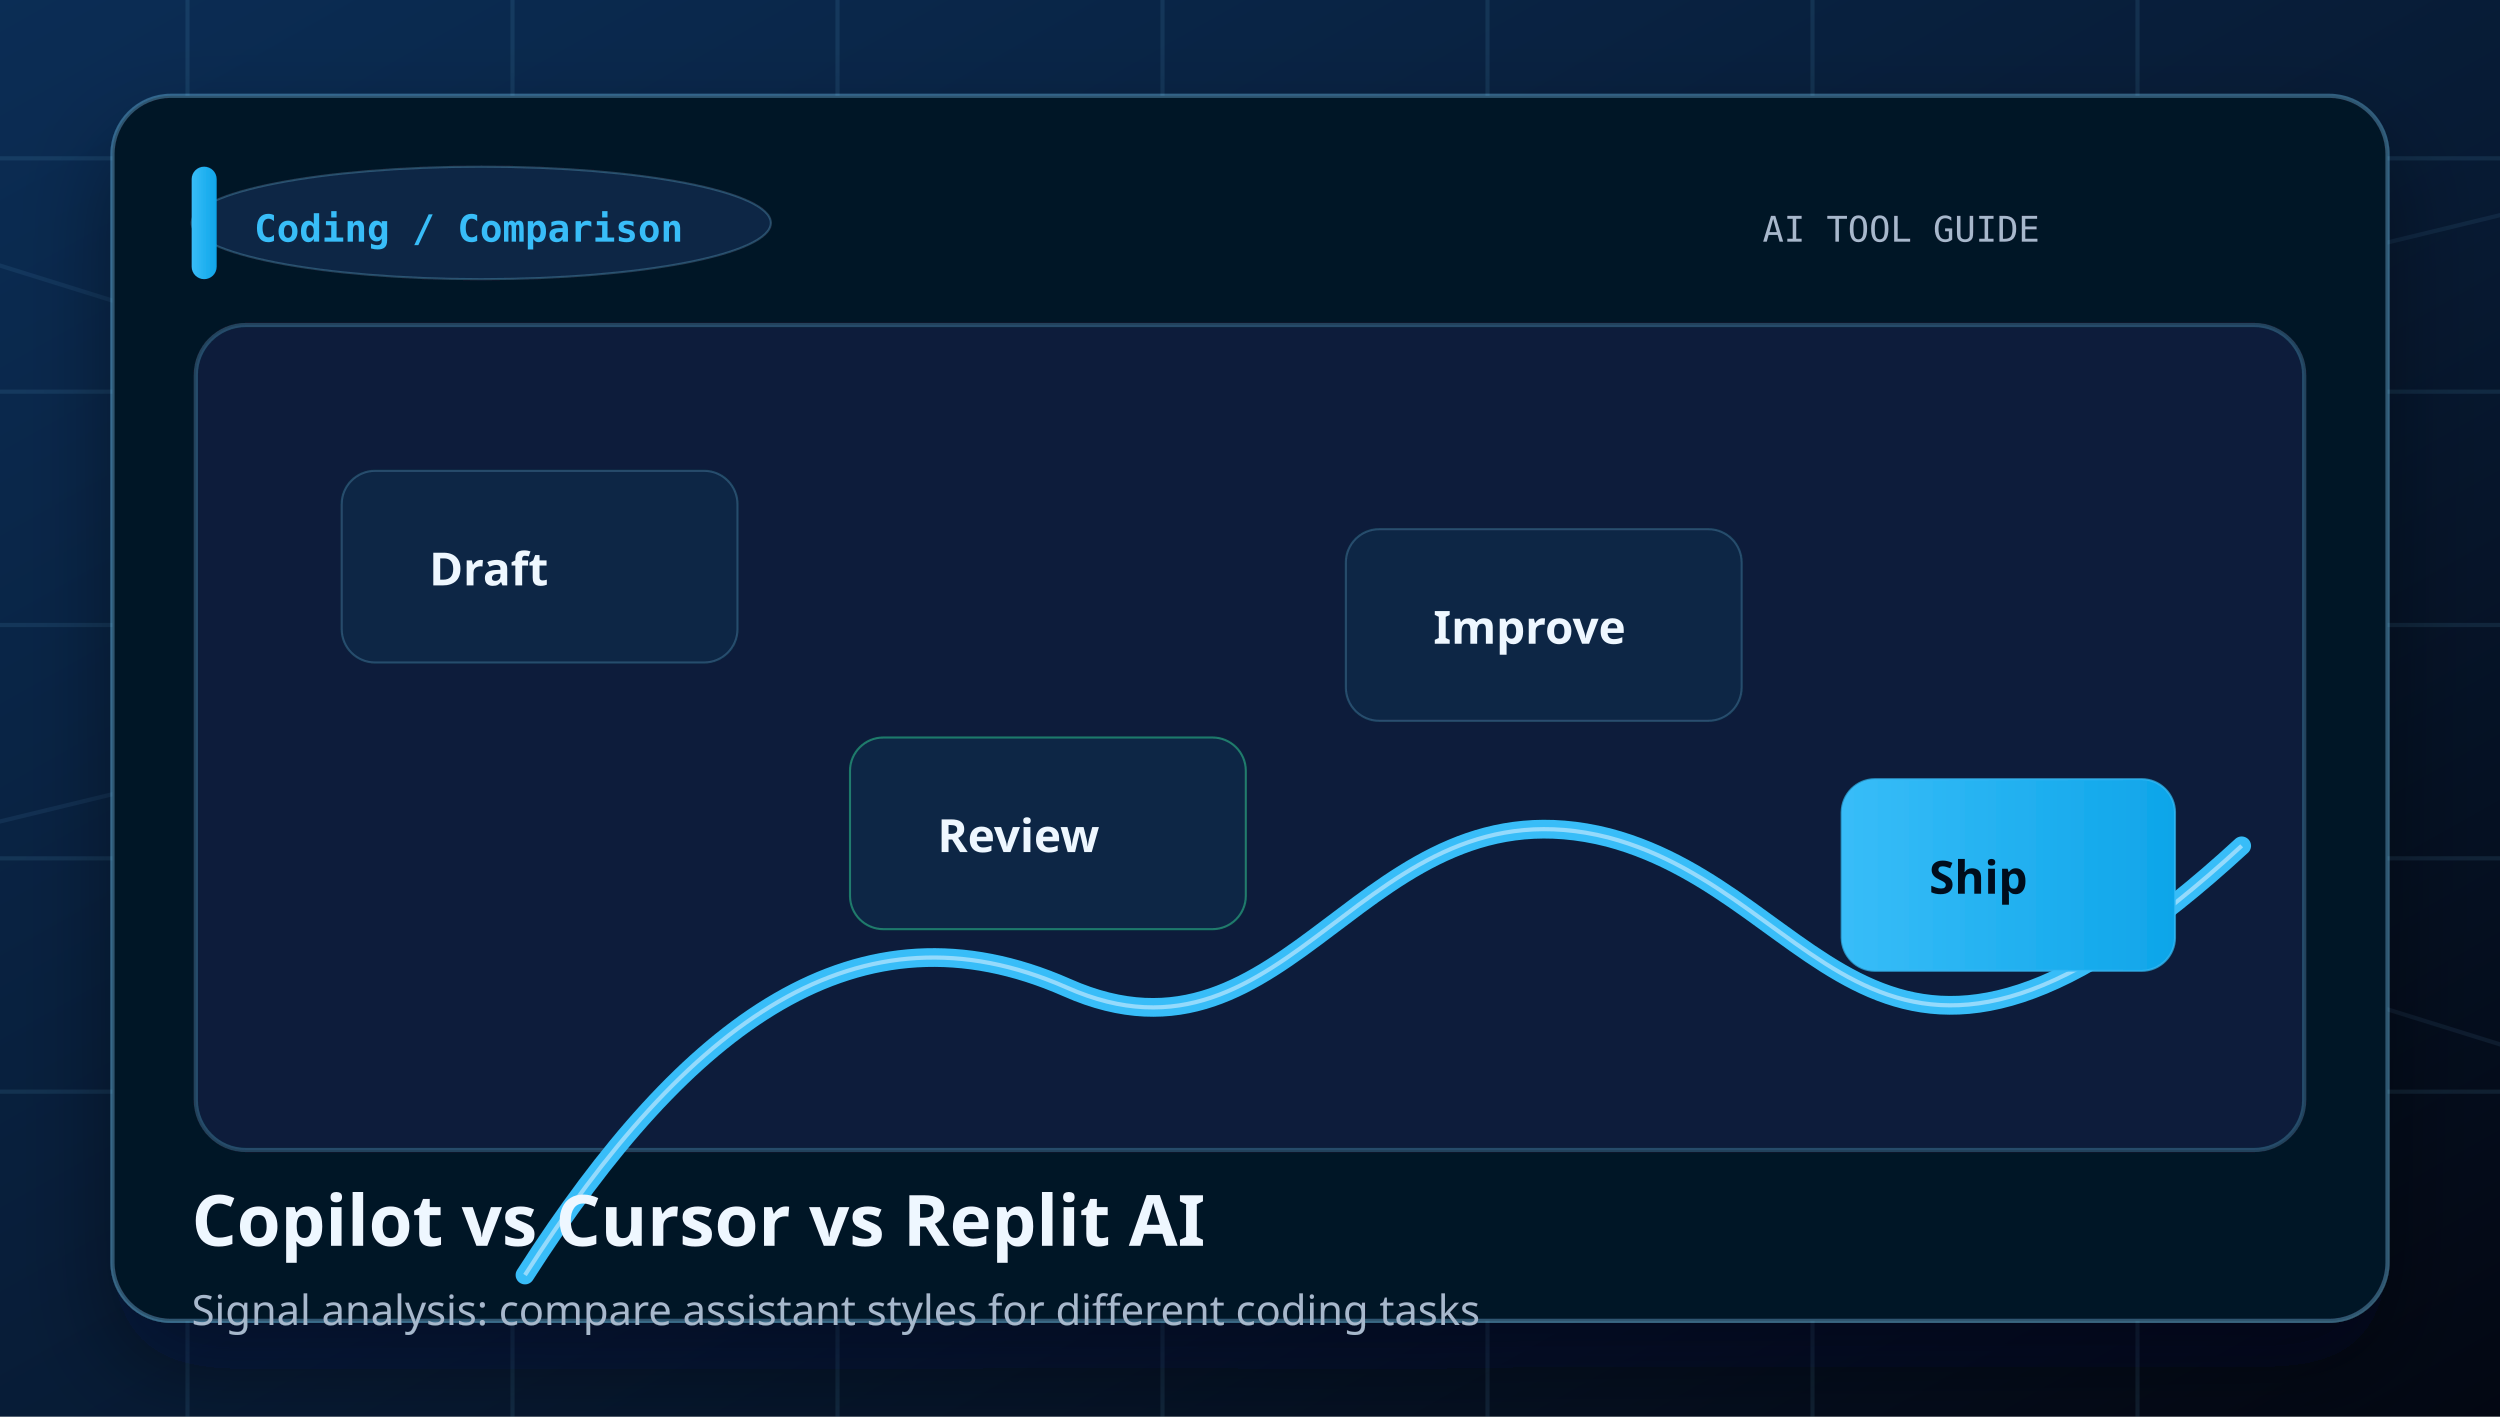
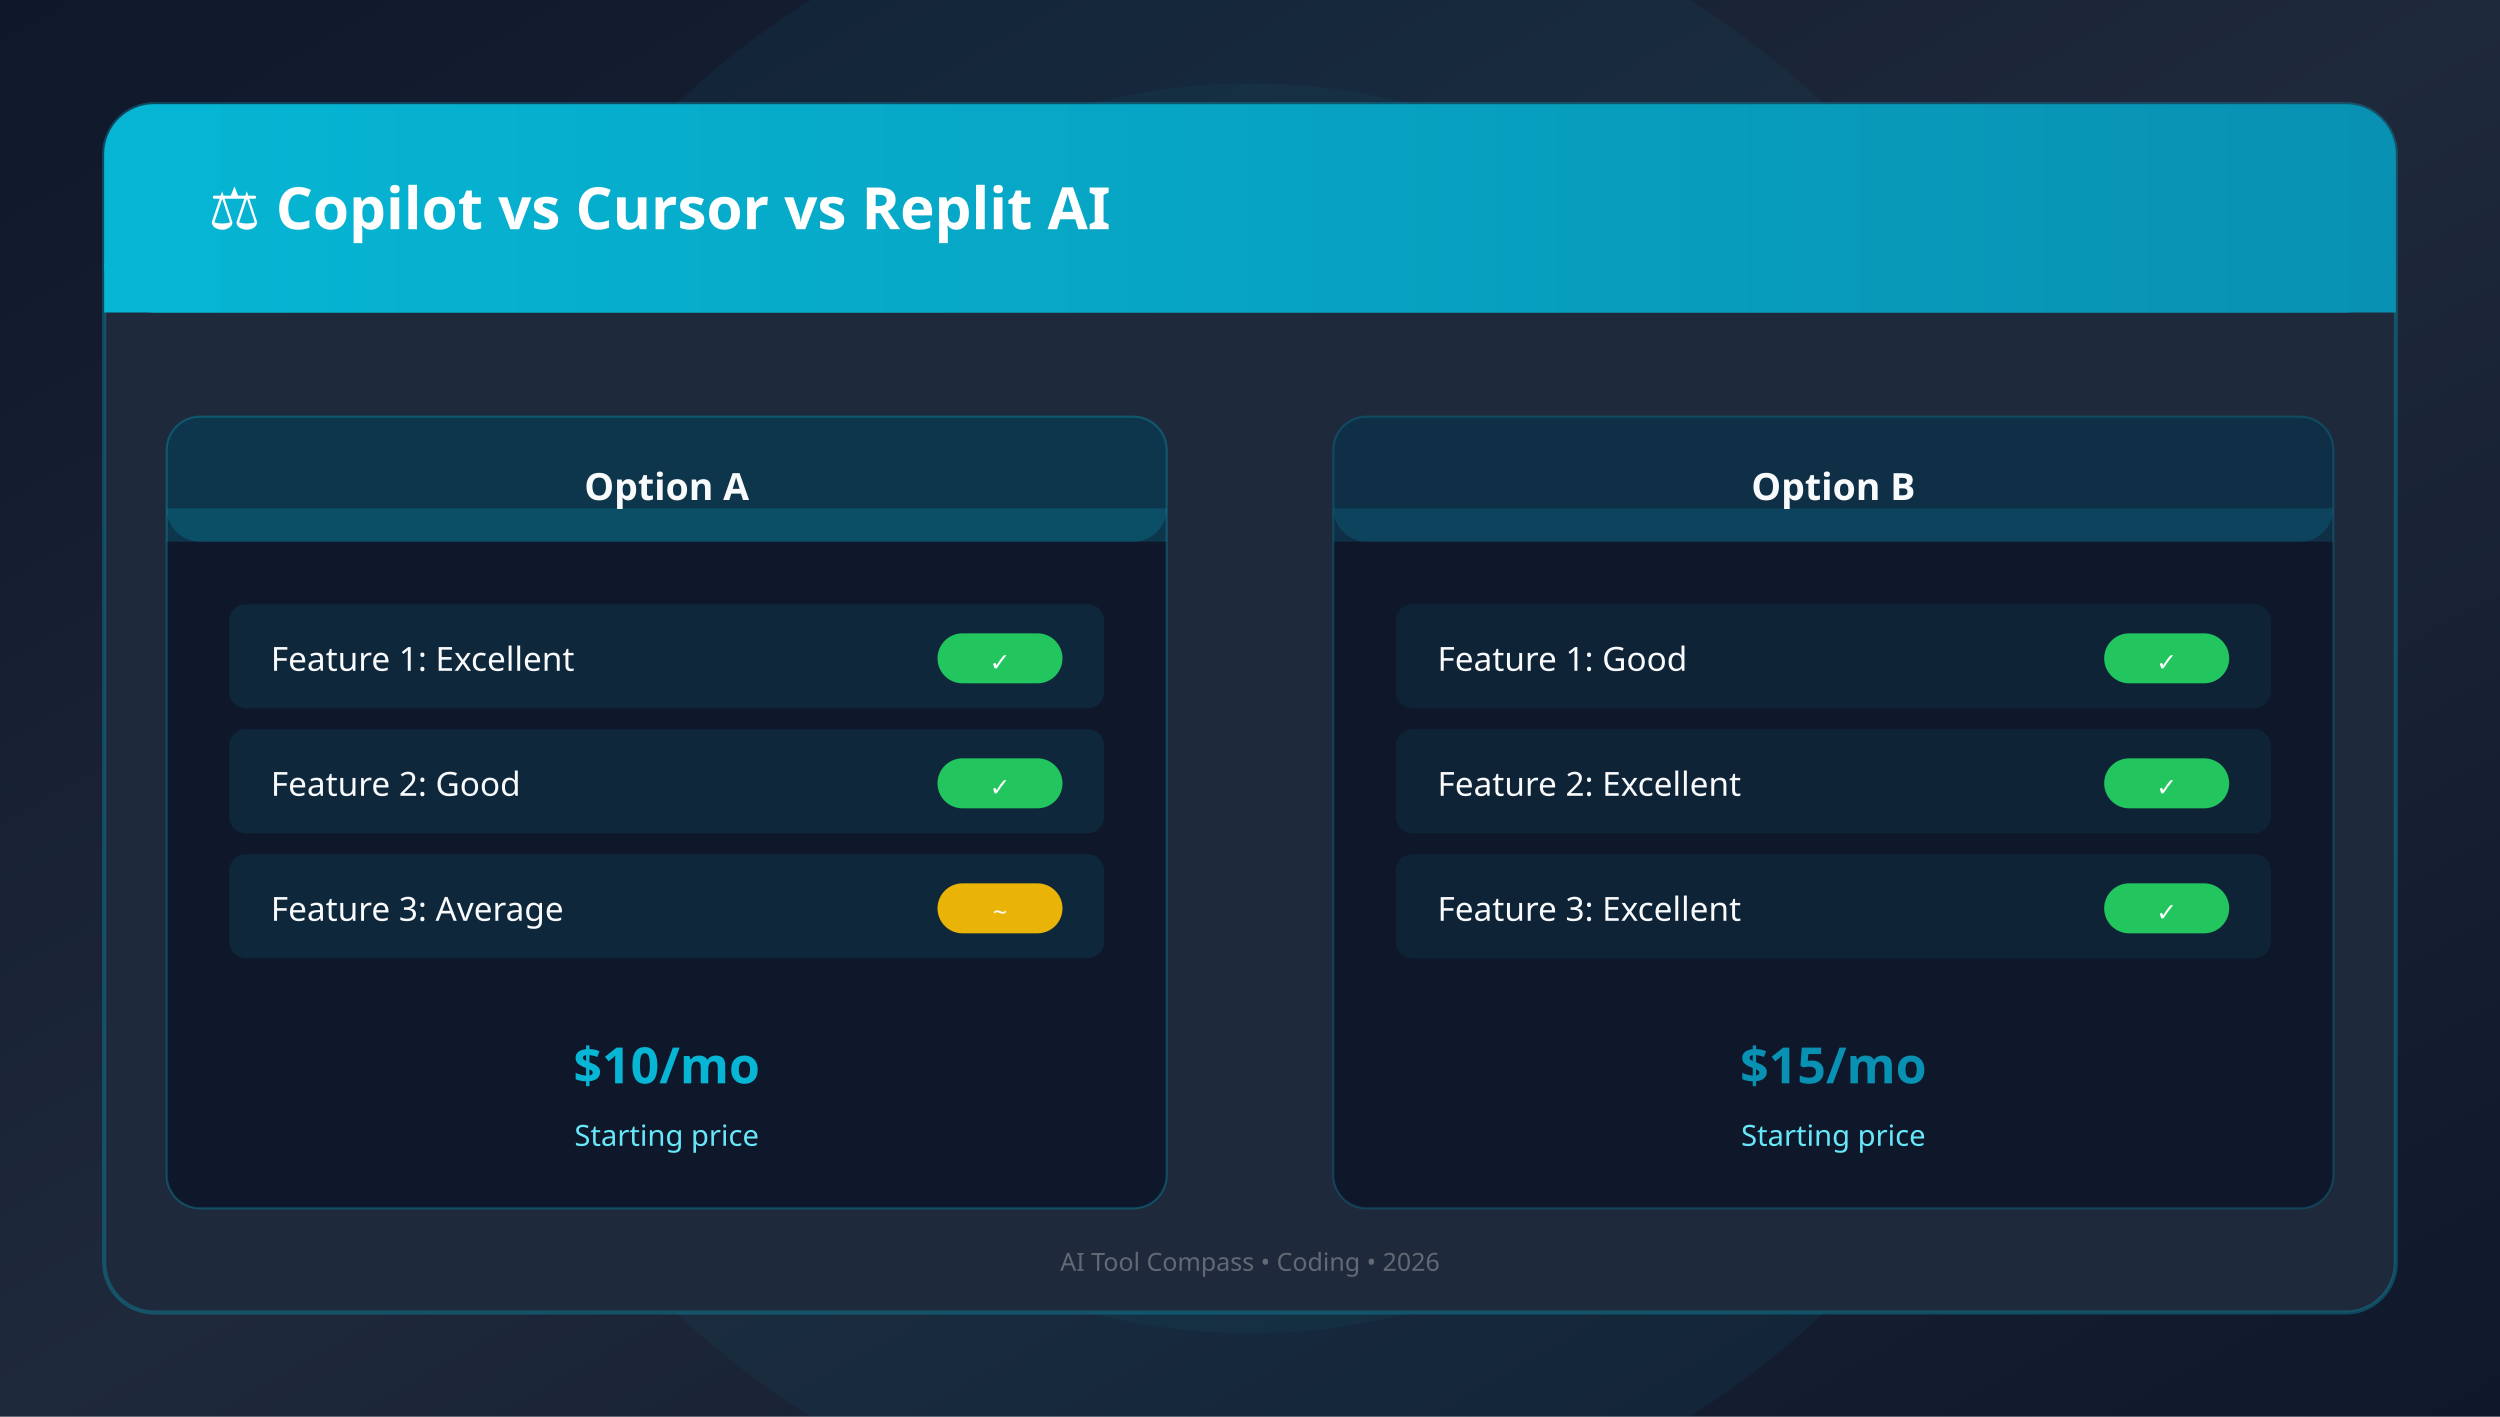
<svg xmlns="http://www.w3.org/2000/svg" width="1200" height="680" viewBox="0 0 1200 680" role="img" aria-labelledby="title desc">
  <defs>
-     <linearGradient id="articleBg" x1="0" x2="1" y1="0" y2="1">
-       <stop offset="0" stop-color="#0b2d55" />
-       <stop offset=".56" stop-color="#071a33" />
-       <stop offset="1" stop-color="#030712" />
+     <linearGradient id="bg" x1="0" x2="1" y1="0" y2="1">
+       <stop offset="0" stop-color="#0f172a" />
+       <stop offset="0.5" stop-color="#1e293b" />
+       <stop offset="1" stop-color="#0f172a" />
    </linearGradient>
-     <linearGradient id="articleAccent" x1="0" x2="1">
-       <stop offset="0" stop-color="#38bdf8" />
-       <stop offset="1" stop-color="#0ea5e9" />
+     <linearGradient id="accent" x1="0" x2="1">
+       <stop offset="0" stop-color="#06b6d4" />
+       <stop offset="1" stop-color="#0891b2" />
    </linearGradient>
-     <filter id="articleShadow" x="-20%" y="-20%" width="140%" height="140%">
-       <feDropShadow dx="0" dy="22" stdDeviation="22" flood-color="#020617" flood-opacity=".42" />
-     </filter>
  </defs>
-   <rect width="1200" height="680" fill="url(#articleBg)" />
-   <path d="M0 76h1200M0 188h1200M0 300h1200M0 412h1200M0 524h1200M90 0v680M246 0v680M402 0v680M558 0v680M714 0v680M870 0v680M1026 0v680" stroke="#7dd3fc" stroke-width="2" opacity=".10" />
-   <path d="M-24 120L1260 520M-40 404L1230 96" stroke="#7dd3fc" stroke-width="2" stroke-opacity=".08" />
-   <g filter="url(#articleShadow)">
-     <rect x="54" y="46" width="1092" height="588" rx="28" fill="#061426" stroke="#7dd3fc" stroke-opacity=".34" stroke-width="2" />
-     <rect x="92" y="80" width="278" height="54" rx="999" fill="#0f2745" stroke="#7dd3fc" stroke-opacity=".26" />
-     <rect x="92" y="80" width="12" height="54" rx="6" fill="url(#articleAccent)" />
-     <text x="122" y="116" font-family="Cascadia Mono,Consolas,monospace" font-size="18" font-weight="800" fill="#38bdf8">Coding / Comparison</text>
-     <text x="846" y="116" font-family="Cascadia Mono,Consolas,monospace" font-size="17" fill="#a7b8cc">AI TOOL GUIDE</text>
-     <g transform="translate(94 156)">
-       <rect width="1012" height="396" rx="24" fill="#081f3a" stroke="#7dd3fc" stroke-opacity=".25" stroke-width="2" />
-       <path d="M158 456C236 334 318 274 418 318C526 366 560 216 678 246C784 274 808 410 982 250" fill="none" stroke="#38bdf8" stroke-width="9" stroke-linecap="round" />
-       <path d="M158 456C236 334 318 274 418 318C526 366 560 216 678 246C784 274 808 410 982 250" fill="none" stroke="#e0f2fe" stroke-width="2" stroke-opacity=".55" />
-       <g font-family="Segoe UI,Trebuchet MS,sans-serif" font-size="22" font-weight="800">
-         <rect x="70" y="70" width="190" height="92" rx="16" fill="#0f2745" stroke="#7dd3fc" stroke-opacity=".24" />
-         <text x="112" y="125" fill="#eef7ff">Draft</text>
-         <rect x="314" y="198" width="190" height="92" rx="16" fill="#0f2745" stroke="#34d399" stroke-opacity=".50" />
-         <text x="356" y="253" fill="#eef7ff">Review</text>
-         <rect x="552" y="98" width="190" height="92" rx="16" fill="#0f2745" stroke="#7dd3fc" stroke-opacity=".24" />
-         <text x="594" y="153" fill="#eef7ff">Improve</text>
-         <rect x="790" y="218" width="160" height="92" rx="16" fill="url(#articleAccent)" stroke="#38bdf8" stroke-opacity=".70" />
-         <text x="832" y="273" fill="#03101f">Ship</text>
-       </g>
+   <rect width="1200" height="680" fill="url(#bg)" />
+   <circle cx="600" cy="340" r="400" fill="#06b6d4" opacity="0.05" />
+   <circle cx="600" cy="340" r="300" fill="#06b6d4" opacity="0.05" />
+   <circle cx="600" cy="340" r="200" fill="#06b6d4" opacity="0.05" />
+   <rect x="50" y="50" width="1100" height="580" rx="24" fill="#1e293b" stroke="#06b6d4" stroke-opacity="0.3" stroke-width="2" />
+   <rect x="50" y="50" width="1100" height="100" rx="24" fill="url(#accent)" />
+   <rect x="50" y="126" width="1100" height="24" fill="url(#accent)" />
+   <text x="100" y="110" font-family="system-ui,sans-serif" font-size="28" font-weight="700" fill="#fff">⚖️ Copilot vs Cursor vs Replit AI</text>
+   <g transform="translate(80, 200)">
+     <rect width="480" height="380" rx="16" fill="#0f172a" stroke="#06b6d4" stroke-opacity="0.3" stroke-width="1" />
+     <rect width="480" height="60" rx="16" fill="#06b6d4" opacity="0.2" />
+     <rect y="44" width="480" height="16" fill="#06b6d4" opacity="0.2" />
+     <text x="240" y="40" font-family="system-ui,sans-serif" font-size="18" font-weight="600" fill="#f8fafc" text-anchor="middle">Option A</text>
+     <g transform="translate(30, 90)">
+       <rect width="420" height="50" rx="8" fill="#06b6d4" opacity="0.1" />
+       <text x="20" y="32" font-family="system-ui,sans-serif" font-size="16" fill="#f8fafc">Feature 1: Excellent</text>
+       <rect x="340" y="14" width="60" height="24" rx="12" fill="#22c55e" />
+       <text x="370" y="32" font-family="system-ui,sans-serif" font-size="12" fill="#fff" text-anchor="middle">✓</text>
    </g>
-     <text x="92" y="598" font-family="Segoe UI,Trebuchet MS,sans-serif" font-size="34" font-weight="800" fill="#eef7ff">Copilot vs Cursor vs Replit AI</text>
-     <text x="92" y="636" font-family="Segoe UI,Trebuchet MS,sans-serif" font-size="20" fill="#a7b8cc">Signal analysis: compare assistant styles for different coding tasks</text>
+     <g transform="translate(30, 150)">
+       <rect width="420" height="50" rx="8" fill="#06b6d4" opacity="0.1" />
+       <text x="20" y="32" font-family="system-ui,sans-serif" font-size="16" fill="#f8fafc">Feature 2: Good</text>
+       <rect x="340" y="14" width="60" height="24" rx="12" fill="#22c55e" />
+       <text x="370" y="32" font-family="system-ui,sans-serif" font-size="12" fill="#fff" text-anchor="middle">✓</text>
+     </g>
+     <g transform="translate(30, 210)">
+       <rect width="420" height="50" rx="8" fill="#06b6d4" opacity="0.1" />
+       <text x="20" y="32" font-family="system-ui,sans-serif" font-size="16" fill="#f8fafc">Feature 3: Average</text>
+       <rect x="340" y="14" width="60" height="24" rx="12" fill="#eab308" />
+       <text x="370" y="32" font-family="system-ui,sans-serif" font-size="12" fill="#fff" text-anchor="middle">~</text>
+     </g>
+     <text x="240" y="320" font-family="system-ui,sans-serif" font-size="24" font-weight="700" fill="#06b6d4" text-anchor="middle">$10/mo</text>
+     <text x="240" y="350" font-family="system-ui,sans-serif" font-size="14" fill="#67e8f9" text-anchor="middle">Starting price</text>
  </g>
+   <g transform="translate(640, 200)">
+     <rect width="480" height="380" rx="16" fill="#0f172a" stroke="#0891b2" stroke-opacity="0.3" stroke-width="1" />
+     <rect width="480" height="60" rx="16" fill="#0891b2" opacity="0.2" />
+     <rect y="44" width="480" height="16" fill="#0891b2" opacity="0.2" />
+     <text x="240" y="40" font-family="system-ui,sans-serif" font-size="18" font-weight="600" fill="#f8fafc" text-anchor="middle">Option B</text>
+     <g transform="translate(30, 90)">
+       <rect width="420" height="50" rx="8" fill="#0891b2" opacity="0.1" />
+       <text x="20" y="32" font-family="system-ui,sans-serif" font-size="16" fill="#f8fafc">Feature 1: Good</text>
+       <rect x="340" y="14" width="60" height="24" rx="12" fill="#22c55e" />
+       <text x="370" y="32" font-family="system-ui,sans-serif" font-size="12" fill="#fff" text-anchor="middle">✓</text>
+     </g>
+     <g transform="translate(30, 150)">
+       <rect width="420" height="50" rx="8" fill="#0891b2" opacity="0.1" />
+       <text x="20" y="32" font-family="system-ui,sans-serif" font-size="16" fill="#f8fafc">Feature 2: Excellent</text>
+       <rect x="340" y="14" width="60" height="24" rx="12" fill="#22c55e" />
+       <text x="370" y="32" font-family="system-ui,sans-serif" font-size="12" fill="#fff" text-anchor="middle">✓</text>
+     </g>
+     <g transform="translate(30, 210)">
+       <rect width="420" height="50" rx="8" fill="#0891b2" opacity="0.1" />
+       <text x="20" y="32" font-family="system-ui,sans-serif" font-size="16" fill="#f8fafc">Feature 3: Excellent</text>
+       <rect x="340" y="14" width="60" height="24" rx="12" fill="#22c55e" />
+       <text x="370" y="32" font-family="system-ui,sans-serif" font-size="12" fill="#fff" text-anchor="middle">✓</text>
+     </g>
+     <text x="240" y="320" font-family="system-ui,sans-serif" font-size="24" font-weight="700" fill="#0891b2" text-anchor="middle">$15/mo</text>
+     <text x="240" y="350" font-family="system-ui,sans-serif" font-size="14" fill="#67e8f9" text-anchor="middle">Starting price</text>
+   </g>
+   <text x="600" y="610" font-family="system-ui,sans-serif" font-size="12" fill="rgba(255,255,255,0.3)" text-anchor="middle">AI Tool Compass • Coding • 2026</text>
</svg>
